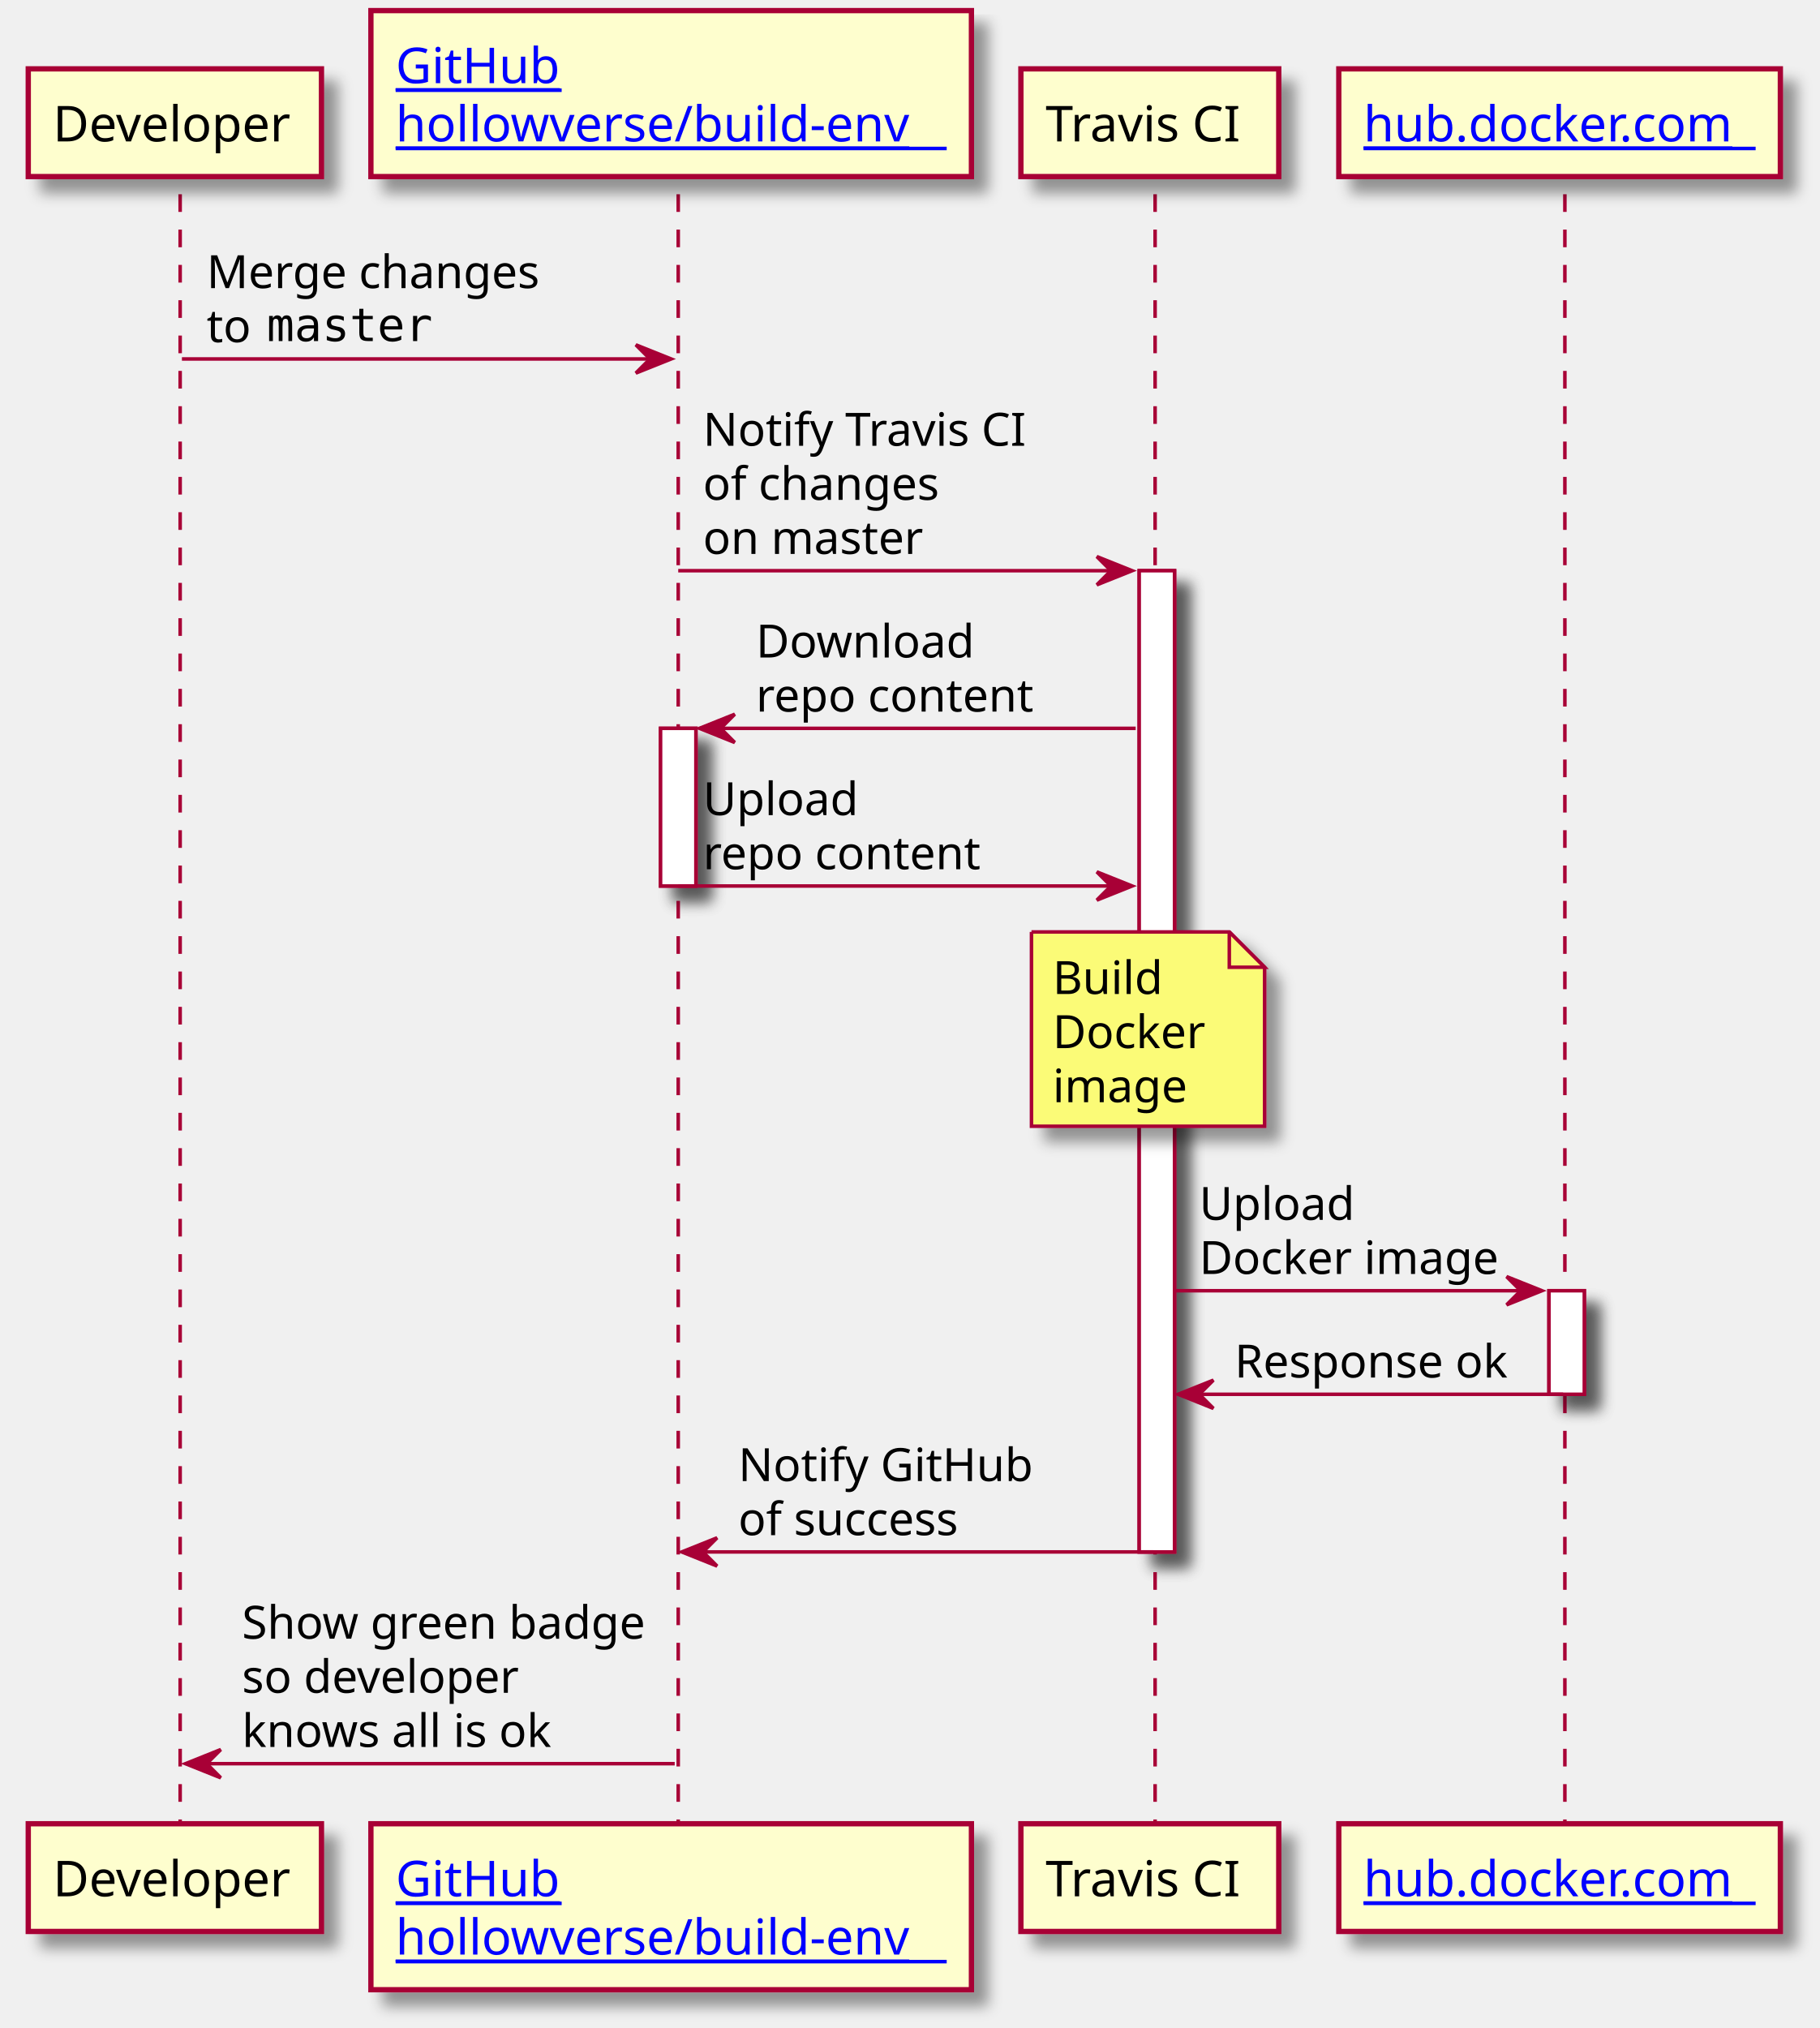
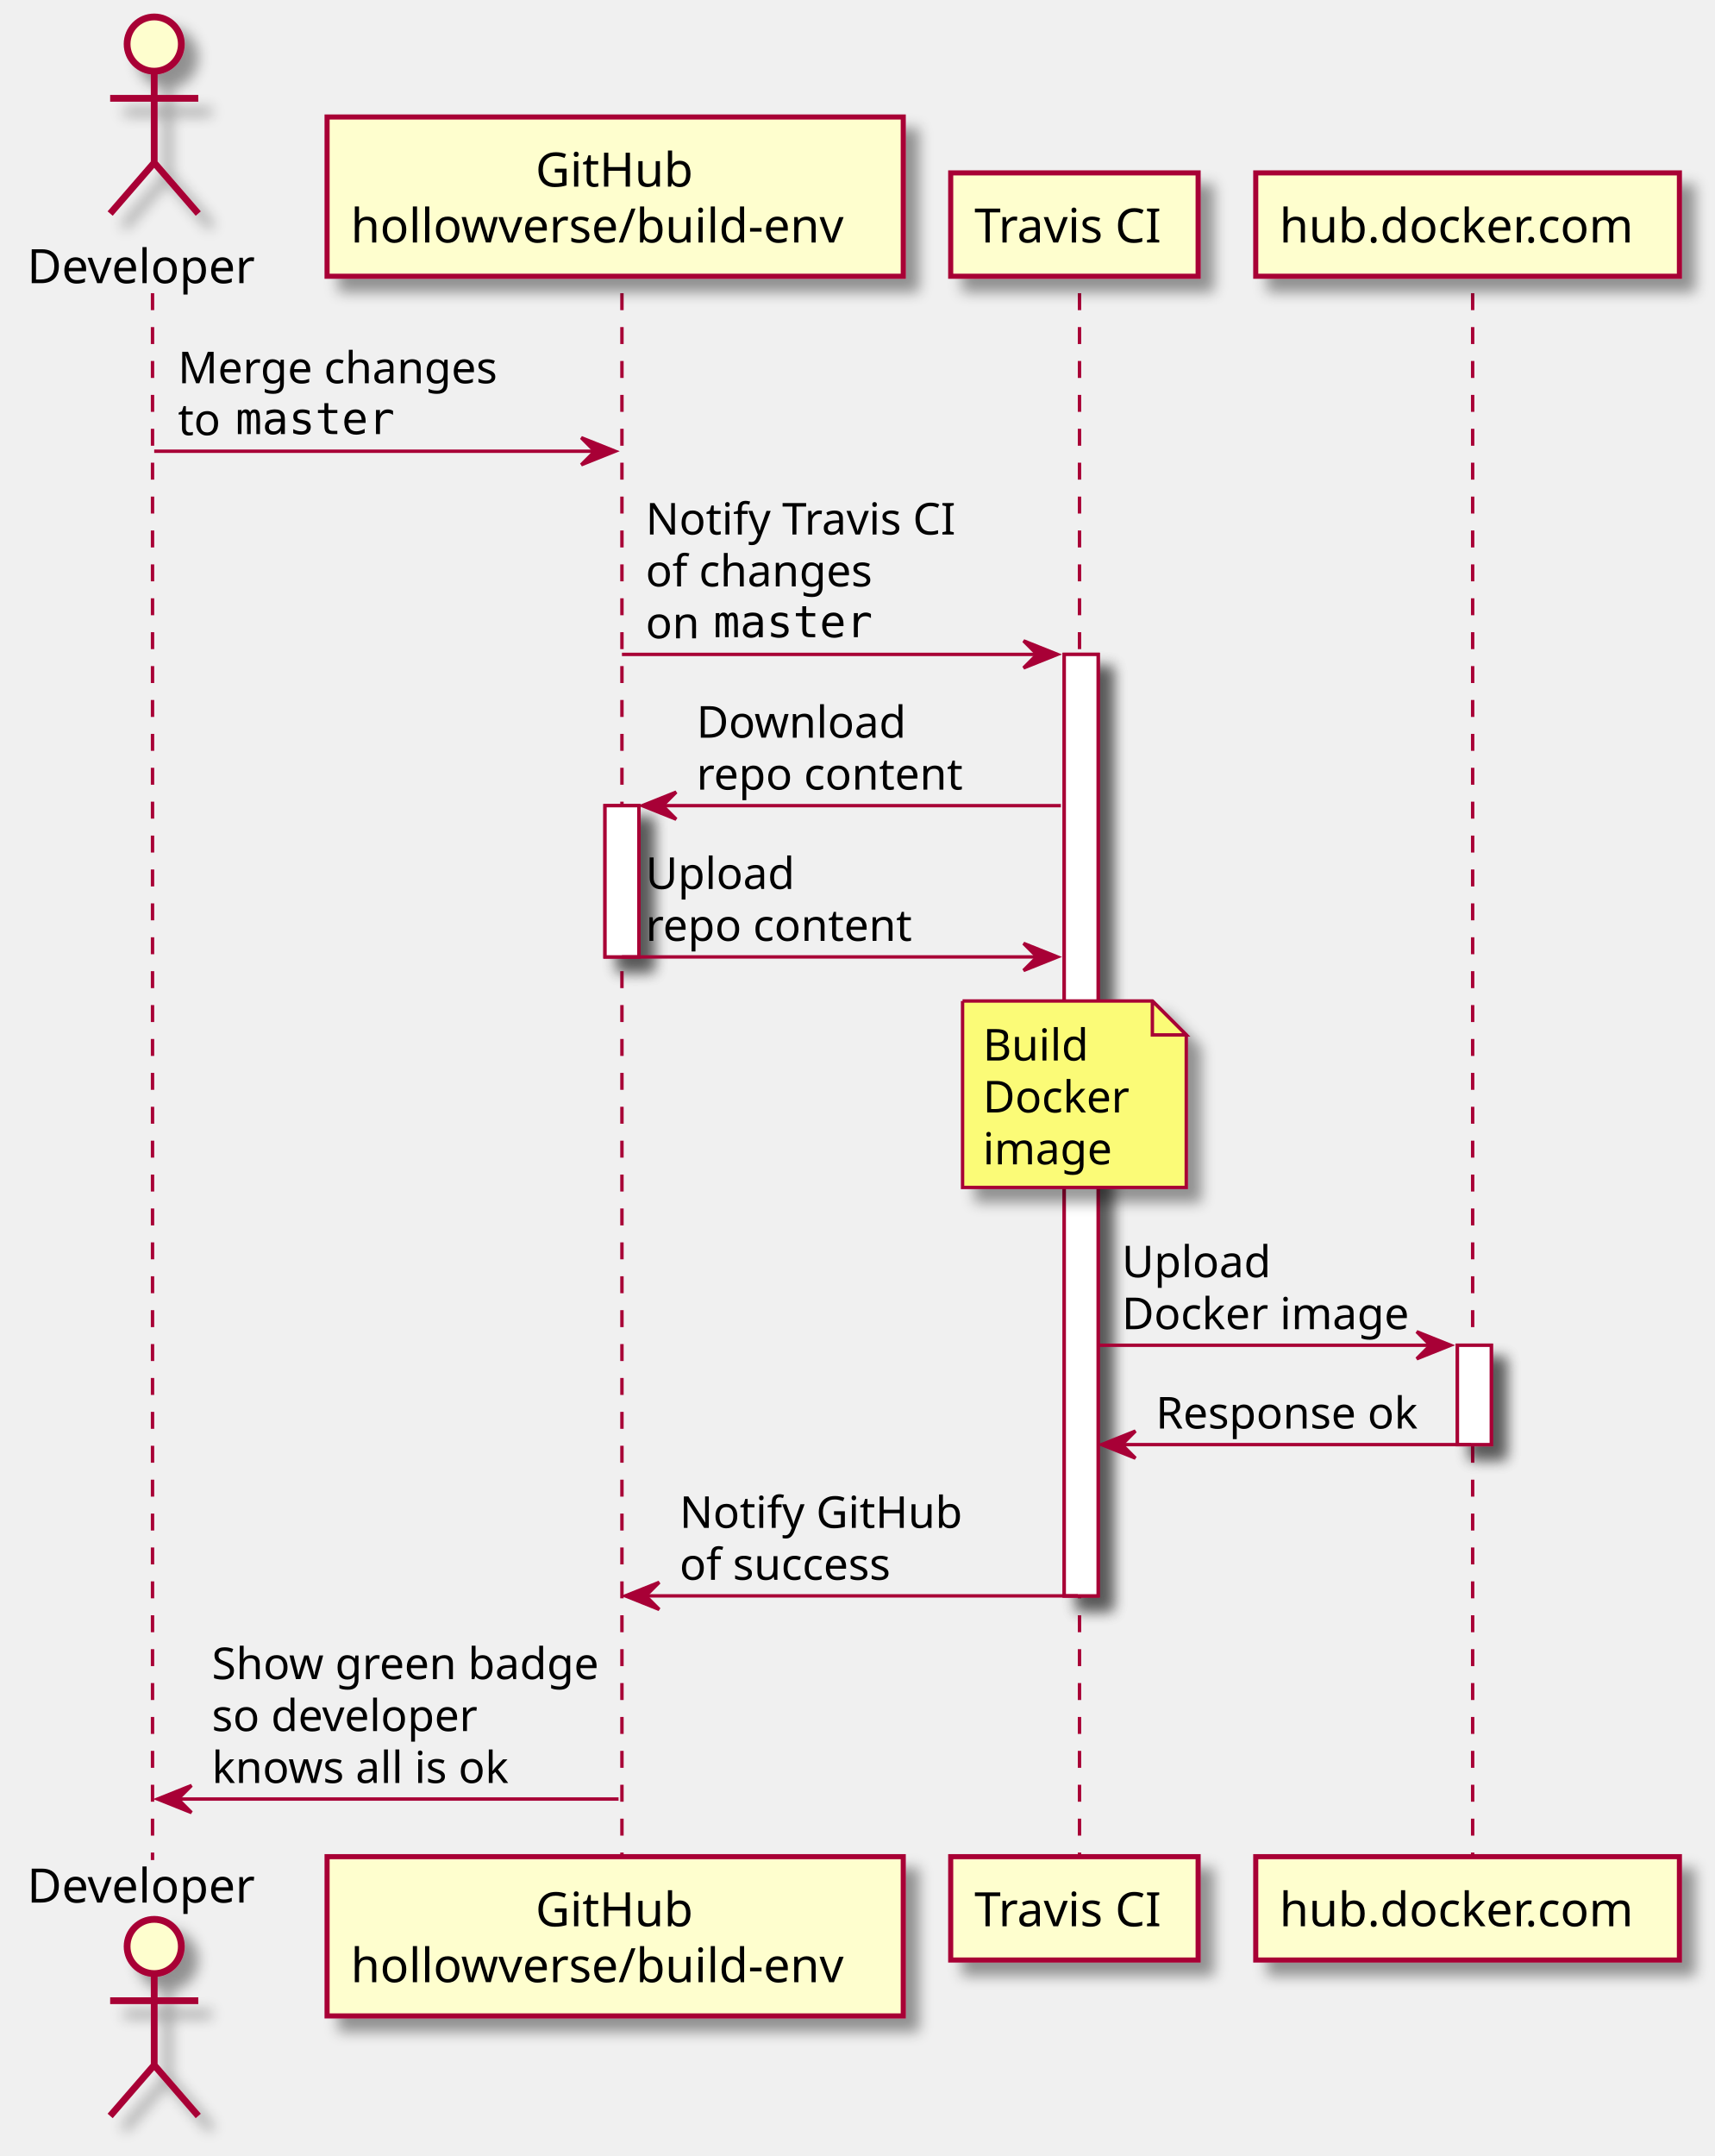
- <svg xmlns="http://www.w3.org/2000/svg" xmlns:xlink="http://www.w3.org/1999/xlink" contentScriptType="application/ecmascript" contentStyleType="text/css" height="574px" preserveAspectRatio="none" style="width:515px;height:574px;" version="1.1" viewBox="0 0 515 574" width="515px" zoomAndPan="magnify">
+ <svg xmlns="http://www.w3.org/2000/svg" contentScriptType="application/ecmascript" contentStyleType="text/css" height="636px" preserveAspectRatio="none" style="width:506px;height:636px;" version="1.1" viewBox="0 0 506 636" width="506px" zoomAndPan="magnify">
  <defs>
-     <filter height="300%" id="f155isxxmtrgy5" width="300%" x="-1" y="-1">
+     <filter height="300%" id="fao8xy4tfvvtq" width="300%" x="-1" y="-1">
      <feGaussianBlur result="blurOut" stdDeviation="2.0" />
      <feColorMatrix in="blurOut" result="blurOut2" type="matrix" values="0 0 0 0 0 0 0 0 0 0 0 0 0 0 0 0 0 0 .4 0" />
      <feOffset dx="4.0" dy="4.0" in="blurOut2" result="blurOut3" />
      <feBlend in="SourceGraphic" in2="blurOut3" mode="normal" />
    </filter>
  </defs>
  <g>
-     <rect fill="#FFFFFF" filter="url(#f155isxxmtrgy5)" height="44.621" style="stroke: #A80036; stroke-width: 1.0;" width="10" x="187" y="206.15" />
-     <rect fill="#FFFFFF" filter="url(#f155isxxmtrgy5)" height="277.727" style="stroke: #A80036; stroke-width: 1.0;" width="10" x="322.5" y="161.529" />
-     <rect fill="#FFFFFF" filter="url(#f155isxxmtrgy5)" height="29.311" style="stroke: #A80036; stroke-width: 1.0;" width="10" x="438.5" y="365.324" />
-     <line style="stroke: #A80036; stroke-width: 1.0; stroke-dasharray: 5.0,5.0;" x1="51" x2="51" y1="54.977" y2="517.188" />
-     <line style="stroke: #A80036; stroke-width: 1.0; stroke-dasharray: 5.0,5.0;" x1="192" x2="192" y1="54.977" y2="517.188" />
-     <line style="stroke: #A80036; stroke-width: 1.0; stroke-dasharray: 5.0,5.0;" x1="327" x2="327" y1="54.977" y2="517.188" />
-     <line style="stroke: #A80036; stroke-width: 1.0; stroke-dasharray: 5.0,5.0;" x1="443" x2="443" y1="54.977" y2="517.188" />
-     <rect fill="#FEFECE" filter="url(#f155isxxmtrgy5)" height="30.488" style="stroke: #A80036; stroke-width: 1.5;" width="83" x="8" y="19.488" />
-     <text fill="#000000" font-family="sans-serif" font-size="14" lengthAdjust="spacingAndGlyphs" textLength="69" x="15" y="40.023">Developer</text>
-     <rect fill="#FEFECE" filter="url(#f155isxxmtrgy5)" height="30.488" style="stroke: #A80036; stroke-width: 1.5;" width="83" x="8" y="516.188" />
-     <text fill="#000000" font-family="sans-serif" font-size="14" lengthAdjust="spacingAndGlyphs" textLength="69" x="15" y="536.723">Developer</text>
-     <rect fill="#FEFECE" filter="url(#f155isxxmtrgy5)" height="46.977" style="stroke: #A80036; stroke-width: 1.5;" width="170" x="105" y="3" />
-     <a target="_top" xlink:actuate="onRequest" xlink:href="https://github.com/hollowverse/build-env" xlink:show="new" xlink:title="https://github.com/hollowverse/build-env" xlink:type="simple">
-       <text fill="#0000FF" font-family="sans-serif" font-size="14" lengthAdjust="spacingAndGlyphs" text-decoration="underline" textLength="47" x="112" y="23.535">GitHub</text>
-       <line style="stroke: #0000FF; stroke-width: 1.0;" x1="112" x2="159" y1="25.535" y2="25.535" />
-     </a>
-     <a target="_top" xlink:actuate="onRequest" xlink:href="https://github.com/hollowverse/build-env" xlink:show="new" xlink:title="https://github.com/hollowverse/build-env" xlink:type="simple">
-       <text fill="#0000FF" font-family="sans-serif" font-size="14" lengthAdjust="spacingAndGlyphs" text-decoration="underline" textLength="156" x="112" y="40.023">hollowverse/build-env</text>
-       <line style="stroke: #0000FF; stroke-width: 1.0;" x1="112" x2="268" y1="42.023" y2="42.023" />
-     </a>
-     <rect fill="#FEFECE" filter="url(#f155isxxmtrgy5)" height="46.977" style="stroke: #A80036; stroke-width: 1.5;" width="170" x="105" y="516.188" />
-     <a target="_top" xlink:actuate="onRequest" xlink:href="https://github.com/hollowverse/build-env" xlink:show="new" xlink:title="https://github.com/hollowverse/build-env" xlink:type="simple">
-       <text fill="#0000FF" font-family="sans-serif" font-size="14" lengthAdjust="spacingAndGlyphs" text-decoration="underline" textLength="47" x="112" y="536.723">GitHub</text>
-       <line style="stroke: #0000FF; stroke-width: 1.0;" x1="112" x2="159" y1="538.723" y2="538.723" />
-     </a>
-     <a target="_top" xlink:actuate="onRequest" xlink:href="https://github.com/hollowverse/build-env" xlink:show="new" xlink:title="https://github.com/hollowverse/build-env" xlink:type="simple">
-       <text fill="#0000FF" font-family="sans-serif" font-size="14" lengthAdjust="spacingAndGlyphs" text-decoration="underline" textLength="156" x="112" y="553.211">hollowverse/build-env</text>
-       <line style="stroke: #0000FF; stroke-width: 1.0;" x1="112" x2="268" y1="555.211" y2="555.211" />
-     </a>
-     <rect fill="#FEFECE" filter="url(#f155isxxmtrgy5)" height="30.488" style="stroke: #A80036; stroke-width: 1.5;" width="73" x="289" y="19.488" />
-     <text fill="#000000" font-family="sans-serif" font-size="14" lengthAdjust="spacingAndGlyphs" textLength="59" x="296" y="40.023">Travis CI</text>
-     <rect fill="#FEFECE" filter="url(#f155isxxmtrgy5)" height="30.488" style="stroke: #A80036; stroke-width: 1.5;" width="73" x="289" y="516.188" />
-     <text fill="#000000" font-family="sans-serif" font-size="14" lengthAdjust="spacingAndGlyphs" textLength="59" x="296" y="536.723">Travis CI</text>
-     <rect fill="#FEFECE" filter="url(#f155isxxmtrgy5)" height="30.488" style="stroke: #A80036; stroke-width: 1.5;" width="125" x="379" y="19.488" />
-     <a target="_top" xlink:actuate="onRequest" xlink:href="https://hub.docker.com/" xlink:show="new" xlink:title="https://hub.docker.com/" xlink:type="simple">
-       <text fill="#0000FF" font-family="sans-serif" font-size="14" lengthAdjust="spacingAndGlyphs" text-decoration="underline" textLength="111" x="386" y="40.023">hub.docker.com</text>
-       <line style="stroke: #0000FF; stroke-width: 1.0;" x1="386" x2="497" y1="42.023" y2="42.023" />
-     </a>
-     <rect fill="#FEFECE" filter="url(#f155isxxmtrgy5)" height="30.488" style="stroke: #A80036; stroke-width: 1.5;" width="125" x="379" y="516.188" />
-     <a target="_top" xlink:actuate="onRequest" xlink:href="https://hub.docker.com/" xlink:show="new" xlink:title="https://hub.docker.com/" xlink:type="simple">
-       <text fill="#0000FF" font-family="sans-serif" font-size="14" lengthAdjust="spacingAndGlyphs" text-decoration="underline" textLength="111" x="386" y="536.723">hub.docker.com</text>
-       <line style="stroke: #0000FF; stroke-width: 1.0;" x1="386" x2="497" y1="538.723" y2="538.723" />
-     </a>
-     <rect fill="#FFFFFF" filter="url(#f155isxxmtrgy5)" height="44.621" style="stroke: #A80036; stroke-width: 1.0;" width="10" x="187" y="206.15" />
-     <rect fill="#FFFFFF" filter="url(#f155isxxmtrgy5)" height="277.727" style="stroke: #A80036; stroke-width: 1.0;" width="10" x="322.5" y="161.529" />
-     <rect fill="#FFFFFF" filter="url(#f155isxxmtrgy5)" height="29.311" style="stroke: #A80036; stroke-width: 1.0;" width="10" x="438.5" y="365.324" />
-     <polygon fill="#A80036" points="180,97.598,190,101.598,180,105.598,184,101.598" style="stroke: #A80036; stroke-width: 1.0;" />
-     <line style="stroke: #A80036; stroke-width: 1.0;" x1="51.5" x2="186" y1="101.598" y2="101.598" />
-     <text fill="#000000" font-family="sans-serif" font-size="13" lengthAdjust="spacingAndGlyphs" textLength="94" x="58.5" y="81.545">Merge changes</text>
-     <text fill="#000000" font-family="sans-serif" font-size="13" lengthAdjust="spacingAndGlyphs" textLength="13" x="58.5" y="96.856">to</text>
-     <text fill="#000000" font-family="monospace" font-size="13" lengthAdjust="spacingAndGlyphs" textLength="48" x="75.5" y="96.532">master</text>
-     <polygon fill="#A80036" points="310.5,157.529,320.5,161.529,310.5,165.529,314.5,161.529" style="stroke: #A80036; stroke-width: 1.0;" />
-     <line style="stroke: #A80036; stroke-width: 1.0;" x1="192" x2="316.5" y1="161.529" y2="161.529" />
-     <text fill="#000000" font-family="sans-serif" font-size="13" lengthAdjust="spacingAndGlyphs" textLength="98" x="199" y="126.166">Notify Travis CI</text>
-     <text fill="#000000" font-family="sans-serif" font-size="13" lengthAdjust="spacingAndGlyphs" textLength="69" x="199" y="141.477">of changes</text>
-     <text fill="#000000" font-family="sans-serif" font-size="13" lengthAdjust="spacingAndGlyphs" textLength="63" x="199" y="156.787">on master</text>
-     <polygon fill="#A80036" points="208,202.15,198,206.15,208,210.15,204,206.15" style="stroke: #A80036; stroke-width: 1.0;" />
-     <line style="stroke: #A80036; stroke-width: 1.0;" x1="202" x2="321.5" y1="206.15" y2="206.15" />
-     <text fill="#000000" font-family="sans-serif" font-size="13" lengthAdjust="spacingAndGlyphs" textLength="63" x="214" y="186.098">Download</text>
-     <text fill="#000000" font-family="sans-serif" font-size="13" lengthAdjust="spacingAndGlyphs" textLength="80" x="214" y="201.408">repo content</text>
-     <polygon fill="#A80036" points="310.5,246.772,320.5,250.772,310.5,254.772,314.5,250.772" style="stroke: #A80036; stroke-width: 1.0;" />
-     <line style="stroke: #A80036; stroke-width: 1.0;" x1="192" x2="316.5" y1="250.772" y2="250.772" />
-     <text fill="#000000" font-family="sans-serif" font-size="13" lengthAdjust="spacingAndGlyphs" textLength="44" x="199" y="230.719">Upload</text>
-     <text fill="#000000" font-family="sans-serif" font-size="13" lengthAdjust="spacingAndGlyphs" textLength="80" x="199" y="246.029">repo content</text>
-     <path d="M292,263.772 L292,318.772 L358,318.772 L358,273.772 L348,263.772 L292,263.772 " fill="#FBFB77" filter="url(#f155isxxmtrgy5)" style="stroke: #A80036; stroke-width: 1.0;" />
-     <path d="M348,263.772 L348,273.772 L358,273.772 L348,263.772 " fill="#FBFB77" style="stroke: #A80036; stroke-width: 1.0;" />
-     <text fill="#000000" font-family="sans-serif" font-size="13" lengthAdjust="spacingAndGlyphs" textLength="31" x="298" y="281.34">Build</text>
-     <text fill="#000000" font-family="sans-serif" font-size="13" lengthAdjust="spacingAndGlyphs" textLength="45" x="298" y="296.65">Docker</text>
-     <text fill="#000000" font-family="sans-serif" font-size="13" lengthAdjust="spacingAndGlyphs" textLength="38" x="298" y="311.961">image</text>
-     <polygon fill="#A80036" points="426.5,361.324,436.5,365.324,426.5,369.324,430.5,365.324" style="stroke: #A80036; stroke-width: 1.0;" />
-     <line style="stroke: #A80036; stroke-width: 1.0;" x1="332.5" x2="432.5" y1="365.324" y2="365.324" />
-     <text fill="#000000" font-family="sans-serif" font-size="13" lengthAdjust="spacingAndGlyphs" textLength="44" x="339.5" y="345.272">Upload</text>
-     <text fill="#000000" font-family="sans-serif" font-size="13" lengthAdjust="spacingAndGlyphs" textLength="87" x="339.5" y="360.582">Docker image</text>
-     <polygon fill="#A80036" points="343.5,390.635,333.5,394.635,343.5,398.635,339.5,394.635" style="stroke: #A80036; stroke-width: 1.0;" />
-     <line style="stroke: #A80036; stroke-width: 1.0;" x1="337.5" x2="442.5" y1="394.635" y2="394.635" />
-     <text fill="#000000" font-family="sans-serif" font-size="13" lengthAdjust="spacingAndGlyphs" textLength="80" x="349.5" y="389.893">Response ok</text>
-     <polygon fill="#A80036" points="203,435.256,193,439.256,203,443.256,199,439.256" style="stroke: #A80036; stroke-width: 1.0;" />
-     <line style="stroke: #A80036; stroke-width: 1.0;" x1="197" x2="326.5" y1="439.256" y2="439.256" />
-     <text fill="#000000" font-family="sans-serif" font-size="13" lengthAdjust="spacingAndGlyphs" textLength="87" x="209" y="419.203">Notify GitHub</text>
-     <text fill="#000000" font-family="sans-serif" font-size="13" lengthAdjust="spacingAndGlyphs" textLength="67" x="209" y="434.514">of success</text>
-     <polygon fill="#A80036" points="62.5,495.188,52.5,499.188,62.5,503.188,58.5,499.188" style="stroke: #A80036; stroke-width: 1.0;" />
-     <line style="stroke: #A80036; stroke-width: 1.0;" x1="56.5" x2="191" y1="499.188" y2="499.188" />
-     <text fill="#000000" font-family="sans-serif" font-size="13" lengthAdjust="spacingAndGlyphs" textLength="114" x="68.5" y="463.824">Show green badge</text>
-     <text fill="#000000" font-family="sans-serif" font-size="13" lengthAdjust="spacingAndGlyphs" textLength="80" x="68.5" y="479.135">so developer</text>
-     <text fill="#000000" font-family="sans-serif" font-size="13" lengthAdjust="spacingAndGlyphs" textLength="95" x="68.5" y="494.445">knows all is ok</text>
+     <rect fill="#FFFFFF" filter="url(#fao8xy4tfvvtq)" height="44.621" style="stroke: #A80036; stroke-width: 1.0;" width="10" x="178.5" y="237.662" />
+     <rect fill="#FFFFFF" filter="url(#fao8xy4tfvvtq)" height="277.727" style="stroke: #A80036; stroke-width: 1.0;" width="10" x="314" y="193.041" />
+     <rect fill="#FFFFFF" filter="url(#fao8xy4tfvvtq)" height="29.311" style="stroke: #A80036; stroke-width: 1.0;" width="10" x="430" y="396.836" />
+     <line style="stroke: #A80036; stroke-width: 1.0; stroke-dasharray: 5.0,5.0;" x1="45" x2="45" y1="86.488" y2="548.699" />
+     <line style="stroke: #A80036; stroke-width: 1.0; stroke-dasharray: 5.0,5.0;" x1="183.5" x2="183.5" y1="86.488" y2="548.699" />
+     <line style="stroke: #A80036; stroke-width: 1.0; stroke-dasharray: 5.0,5.0;" x1="318.5" x2="318.5" y1="86.488" y2="548.699" />
+     <line style="stroke: #A80036; stroke-width: 1.0; stroke-dasharray: 5.0,5.0;" x1="434.5" x2="434.5" y1="86.488" y2="548.699" />
+     <text fill="#000000" font-family="sans-serif" font-size="14" lengthAdjust="spacingAndGlyphs" textLength="69" x="8" y="83.535">Developer</text>
+     <ellipse cx="45.5" cy="13" fill="#FEFECE" filter="url(#fao8xy4tfvvtq)" rx="8" ry="8" style="stroke: #A80036; stroke-width: 2.0;" />
+     <path d="M45.5,21 L45.5,48 M32.5,29 L58.5,29 M45.5,48 L32.5,63 M45.5,48 L58.5,63 " fill="none" filter="url(#fao8xy4tfvvtq)" style="stroke: #A80036; stroke-width: 2.0;" />
+     <text fill="#000000" font-family="sans-serif" font-size="14" lengthAdjust="spacingAndGlyphs" textLength="69" x="8" y="561.234">Developer</text>
+     <ellipse cx="45.5" cy="574.188" fill="#FEFECE" filter="url(#fao8xy4tfvvtq)" rx="8" ry="8" style="stroke: #A80036; stroke-width: 2.0;" />
+     <path d="M45.5,582.188 L45.5,609.188 M32.5,590.188 L58.5,590.188 M45.5,609.188 L32.5,624.188 M45.5,609.188 L58.5,624.188 " fill="none" filter="url(#fao8xy4tfvvtq)" style="stroke: #A80036; stroke-width: 2.0;" />
+     <rect fill="#FEFECE" filter="url(#fao8xy4tfvvtq)" height="46.977" style="stroke: #A80036; stroke-width: 1.5;" width="170" x="96.5" y="34.512" />
+     <text fill="#000000" font-family="sans-serif" font-size="14" lengthAdjust="spacingAndGlyphs" textLength="47" x="158" y="55.047">GitHub</text>
+     <text fill="#000000" font-family="sans-serif" font-size="14" lengthAdjust="spacingAndGlyphs" textLength="156" x="103.5" y="71.535">hollowverse/build-env</text>
+     <rect fill="#FEFECE" filter="url(#fao8xy4tfvvtq)" height="46.977" style="stroke: #A80036; stroke-width: 1.5;" width="170" x="96.5" y="547.699" />
+     <text fill="#000000" font-family="sans-serif" font-size="14" lengthAdjust="spacingAndGlyphs" textLength="47" x="158" y="568.234">GitHub</text>
+     <text fill="#000000" font-family="sans-serif" font-size="14" lengthAdjust="spacingAndGlyphs" textLength="156" x="103.5" y="584.723">hollowverse/build-env</text>
+     <rect fill="#FEFECE" filter="url(#fao8xy4tfvvtq)" height="30.488" style="stroke: #A80036; stroke-width: 1.5;" width="73" x="280.5" y="51" />
+     <text fill="#000000" font-family="sans-serif" font-size="14" lengthAdjust="spacingAndGlyphs" textLength="59" x="287.5" y="71.535">Travis CI</text>
+     <rect fill="#FEFECE" filter="url(#fao8xy4tfvvtq)" height="30.488" style="stroke: #A80036; stroke-width: 1.5;" width="73" x="280.5" y="547.699" />
+     <text fill="#000000" font-family="sans-serif" font-size="14" lengthAdjust="spacingAndGlyphs" textLength="59" x="287.5" y="568.234">Travis CI</text>
+     <rect fill="#FEFECE" filter="url(#fao8xy4tfvvtq)" height="30.488" style="stroke: #A80036; stroke-width: 1.5;" width="125" x="370.5" y="51" />
+     <text fill="#000000" font-family="sans-serif" font-size="14" lengthAdjust="spacingAndGlyphs" textLength="111" x="377.5" y="71.535">hub.docker.com</text>
+     <rect fill="#FEFECE" filter="url(#fao8xy4tfvvtq)" height="30.488" style="stroke: #A80036; stroke-width: 1.5;" width="125" x="370.5" y="547.699" />
+     <text fill="#000000" font-family="sans-serif" font-size="14" lengthAdjust="spacingAndGlyphs" textLength="111" x="377.5" y="568.234">hub.docker.com</text>
+     <rect fill="#FFFFFF" filter="url(#fao8xy4tfvvtq)" height="44.621" style="stroke: #A80036; stroke-width: 1.0;" width="10" x="178.5" y="237.662" />
+     <rect fill="#FFFFFF" filter="url(#fao8xy4tfvvtq)" height="277.727" style="stroke: #A80036; stroke-width: 1.0;" width="10" x="314" y="193.041" />
+     <rect fill="#FFFFFF" filter="url(#fao8xy4tfvvtq)" height="29.311" style="stroke: #A80036; stroke-width: 1.0;" width="10" x="430" y="396.836" />
+     <polygon fill="#A80036" points="171.5,129.109,181.5,133.109,171.5,137.109,175.5,133.109" style="stroke: #A80036; stroke-width: 1.0;" />
+     <line style="stroke: #A80036; stroke-width: 1.0;" x1="45.5" x2="177.5" y1="133.109" y2="133.109" />
+     <text fill="#000000" font-family="sans-serif" font-size="13" lengthAdjust="spacingAndGlyphs" textLength="94" x="52.5" y="113.057">Merge changes</text>
+     <text fill="#000000" font-family="sans-serif" font-size="13" lengthAdjust="spacingAndGlyphs" textLength="13" x="52.5" y="128.367">to</text>
+     <text fill="#000000" font-family="monospace" font-size="13" lengthAdjust="spacingAndGlyphs" textLength="48" x="69.5" y="128.043">master</text>
+     <polygon fill="#A80036" points="302,189.041,312,193.041,302,197.041,306,193.041" style="stroke: #A80036; stroke-width: 1.0;" />
+     <line style="stroke: #A80036; stroke-width: 1.0;" x1="183.5" x2="308" y1="193.041" y2="193.041" />
+     <text fill="#000000" font-family="sans-serif" font-size="13" lengthAdjust="spacingAndGlyphs" textLength="98" x="190.5" y="157.678">Notify Travis CI</text>
+     <text fill="#000000" font-family="sans-serif" font-size="13" lengthAdjust="spacingAndGlyphs" textLength="69" x="190.5" y="172.988">of changes</text>
+     <text fill="#000000" font-family="sans-serif" font-size="13" lengthAdjust="spacingAndGlyphs" textLength="16" x="190.5" y="188.299">on</text>
+     <text fill="#000000" font-family="monospace" font-size="13" lengthAdjust="spacingAndGlyphs" textLength="48" x="210.5" y="187.975">master</text>
+     <polygon fill="#A80036" points="199.5,233.662,189.5,237.662,199.5,241.662,195.5,237.662" style="stroke: #A80036; stroke-width: 1.0;" />
+     <line style="stroke: #A80036; stroke-width: 1.0;" x1="193.5" x2="313" y1="237.662" y2="237.662" />
+     <text fill="#000000" font-family="sans-serif" font-size="13" lengthAdjust="spacingAndGlyphs" textLength="63" x="205.5" y="217.609">Download</text>
+     <text fill="#000000" font-family="sans-serif" font-size="13" lengthAdjust="spacingAndGlyphs" textLength="80" x="205.5" y="232.92">repo content</text>
+     <polygon fill="#A80036" points="302,278.283,312,282.283,302,286.283,306,282.283" style="stroke: #A80036; stroke-width: 1.0;" />
+     <line style="stroke: #A80036; stroke-width: 1.0;" x1="183.5" x2="308" y1="282.283" y2="282.283" />
+     <text fill="#000000" font-family="sans-serif" font-size="13" lengthAdjust="spacingAndGlyphs" textLength="44" x="190.5" y="262.231">Upload</text>
+     <text fill="#000000" font-family="sans-serif" font-size="13" lengthAdjust="spacingAndGlyphs" textLength="80" x="190.5" y="277.541">repo content</text>
+     <path d="M284,295.283 L284,350.283 L350,350.283 L350,305.283 L340,295.283 L284,295.283 " fill="#FBFB77" filter="url(#fao8xy4tfvvtq)" style="stroke: #A80036; stroke-width: 1.0;" />
+     <path d="M340,295.283 L340,305.283 L350,305.283 L340,295.283 " fill="#FBFB77" style="stroke: #A80036; stroke-width: 1.0;" />
+     <text fill="#000000" font-family="sans-serif" font-size="13" lengthAdjust="spacingAndGlyphs" textLength="31" x="290" y="312.852">Build</text>
+     <text fill="#000000" font-family="sans-serif" font-size="13" lengthAdjust="spacingAndGlyphs" textLength="45" x="290" y="328.162">Docker</text>
+     <text fill="#000000" font-family="sans-serif" font-size="13" lengthAdjust="spacingAndGlyphs" textLength="38" x="290" y="343.473">image</text>
+     <polygon fill="#A80036" points="418,392.836,428,396.836,418,400.836,422,396.836" style="stroke: #A80036; stroke-width: 1.0;" />
+     <line style="stroke: #A80036; stroke-width: 1.0;" x1="324" x2="424" y1="396.836" y2="396.836" />
+     <text fill="#000000" font-family="sans-serif" font-size="13" lengthAdjust="spacingAndGlyphs" textLength="44" x="331" y="376.783">Upload</text>
+     <text fill="#000000" font-family="sans-serif" font-size="13" lengthAdjust="spacingAndGlyphs" textLength="87" x="331" y="392.094">Docker image</text>
+     <polygon fill="#A80036" points="335,422.147,325,426.147,335,430.147,331,426.147" style="stroke: #A80036; stroke-width: 1.0;" />
+     <line style="stroke: #A80036; stroke-width: 1.0;" x1="329" x2="434" y1="426.147" y2="426.147" />
+     <text fill="#000000" font-family="sans-serif" font-size="13" lengthAdjust="spacingAndGlyphs" textLength="80" x="341" y="421.404">Response ok</text>
+     <polygon fill="#A80036" points="194.5,466.768,184.5,470.768,194.5,474.768,190.5,470.768" style="stroke: #A80036; stroke-width: 1.0;" />
+     <line style="stroke: #A80036; stroke-width: 1.0;" x1="188.5" x2="318" y1="470.768" y2="470.768" />
+     <text fill="#000000" font-family="sans-serif" font-size="13" lengthAdjust="spacingAndGlyphs" textLength="87" x="200.5" y="450.715">Notify GitHub</text>
+     <text fill="#000000" font-family="sans-serif" font-size="13" lengthAdjust="spacingAndGlyphs" textLength="67" x="200.5" y="466.025">of success</text>
+     <polygon fill="#A80036" points="56.5,526.699,46.5,530.699,56.5,534.699,52.5,530.699" style="stroke: #A80036; stroke-width: 1.0;" />
+     <line style="stroke: #A80036; stroke-width: 1.0;" x1="50.5" x2="182.5" y1="530.699" y2="530.699" />
+     <text fill="#000000" font-family="sans-serif" font-size="13" lengthAdjust="spacingAndGlyphs" textLength="114" x="62.5" y="495.336">Show green badge</text>
+     <text fill="#000000" font-family="sans-serif" font-size="13" lengthAdjust="spacingAndGlyphs" textLength="80" x="62.5" y="510.647">so developer</text>
+     <text fill="#000000" font-family="sans-serif" font-size="13" lengthAdjust="spacingAndGlyphs" textLength="95" x="62.5" y="525.957">knows all is ok</text>
  </g>
</svg>
